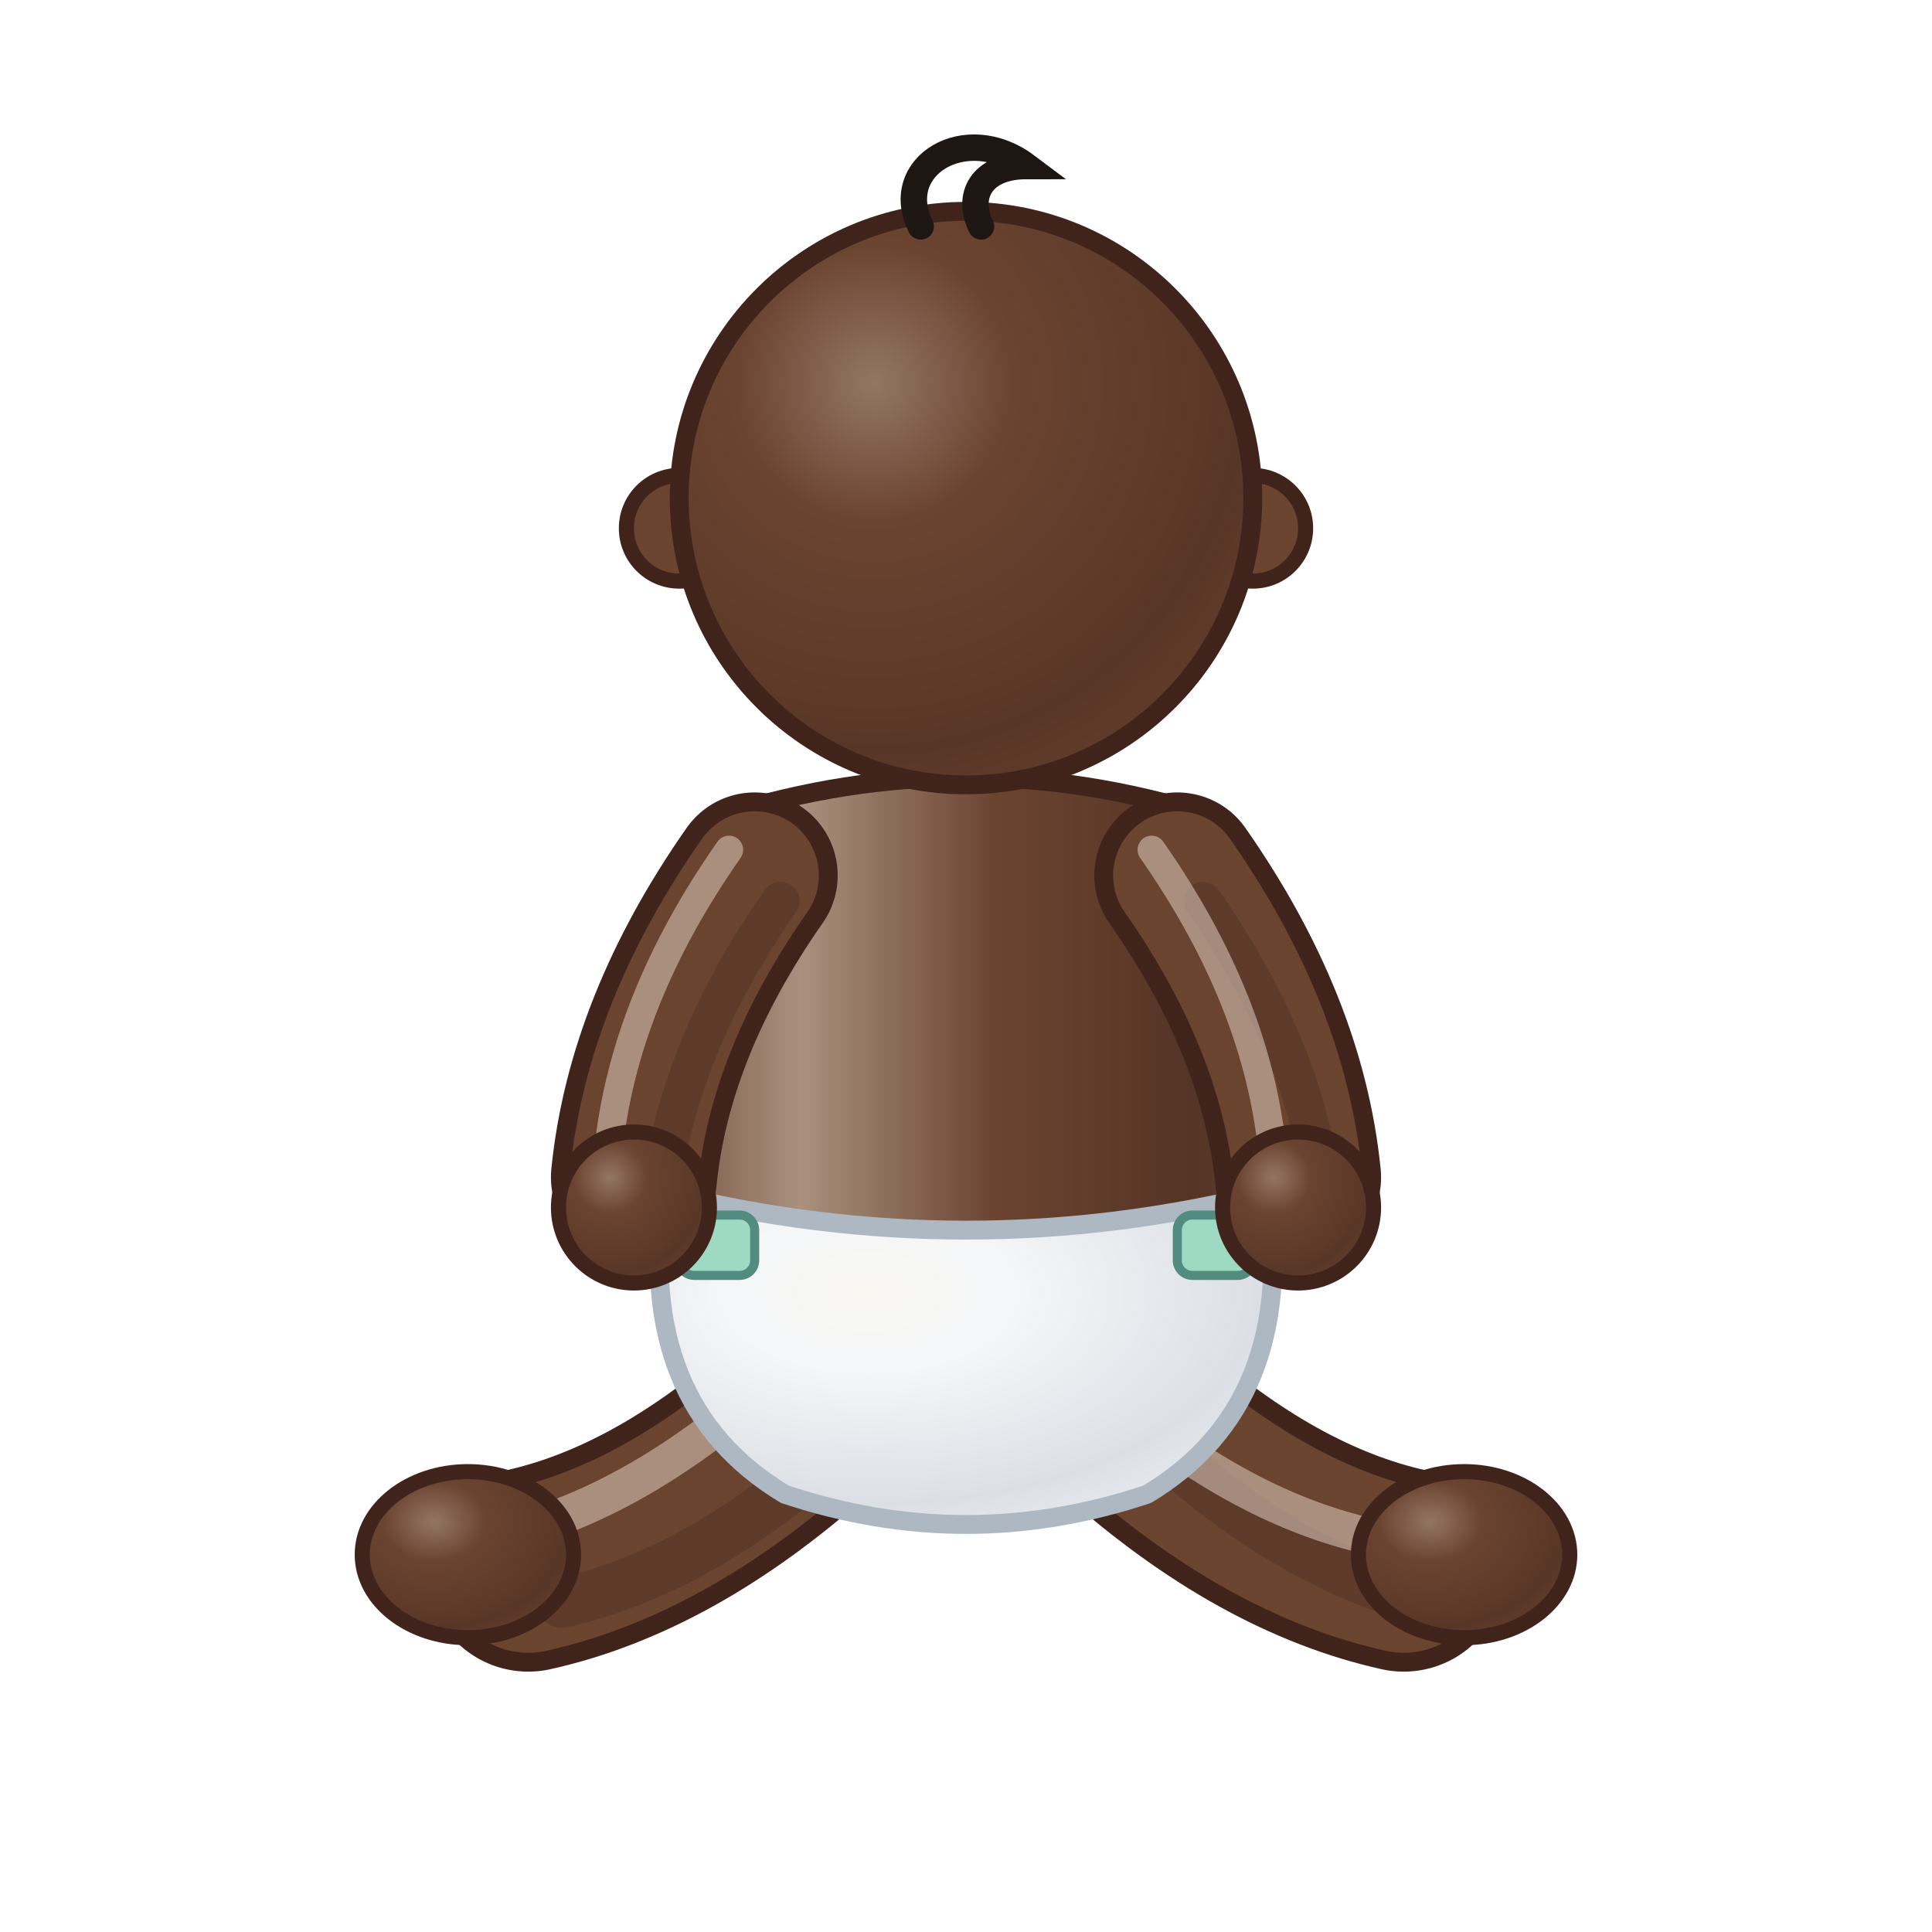
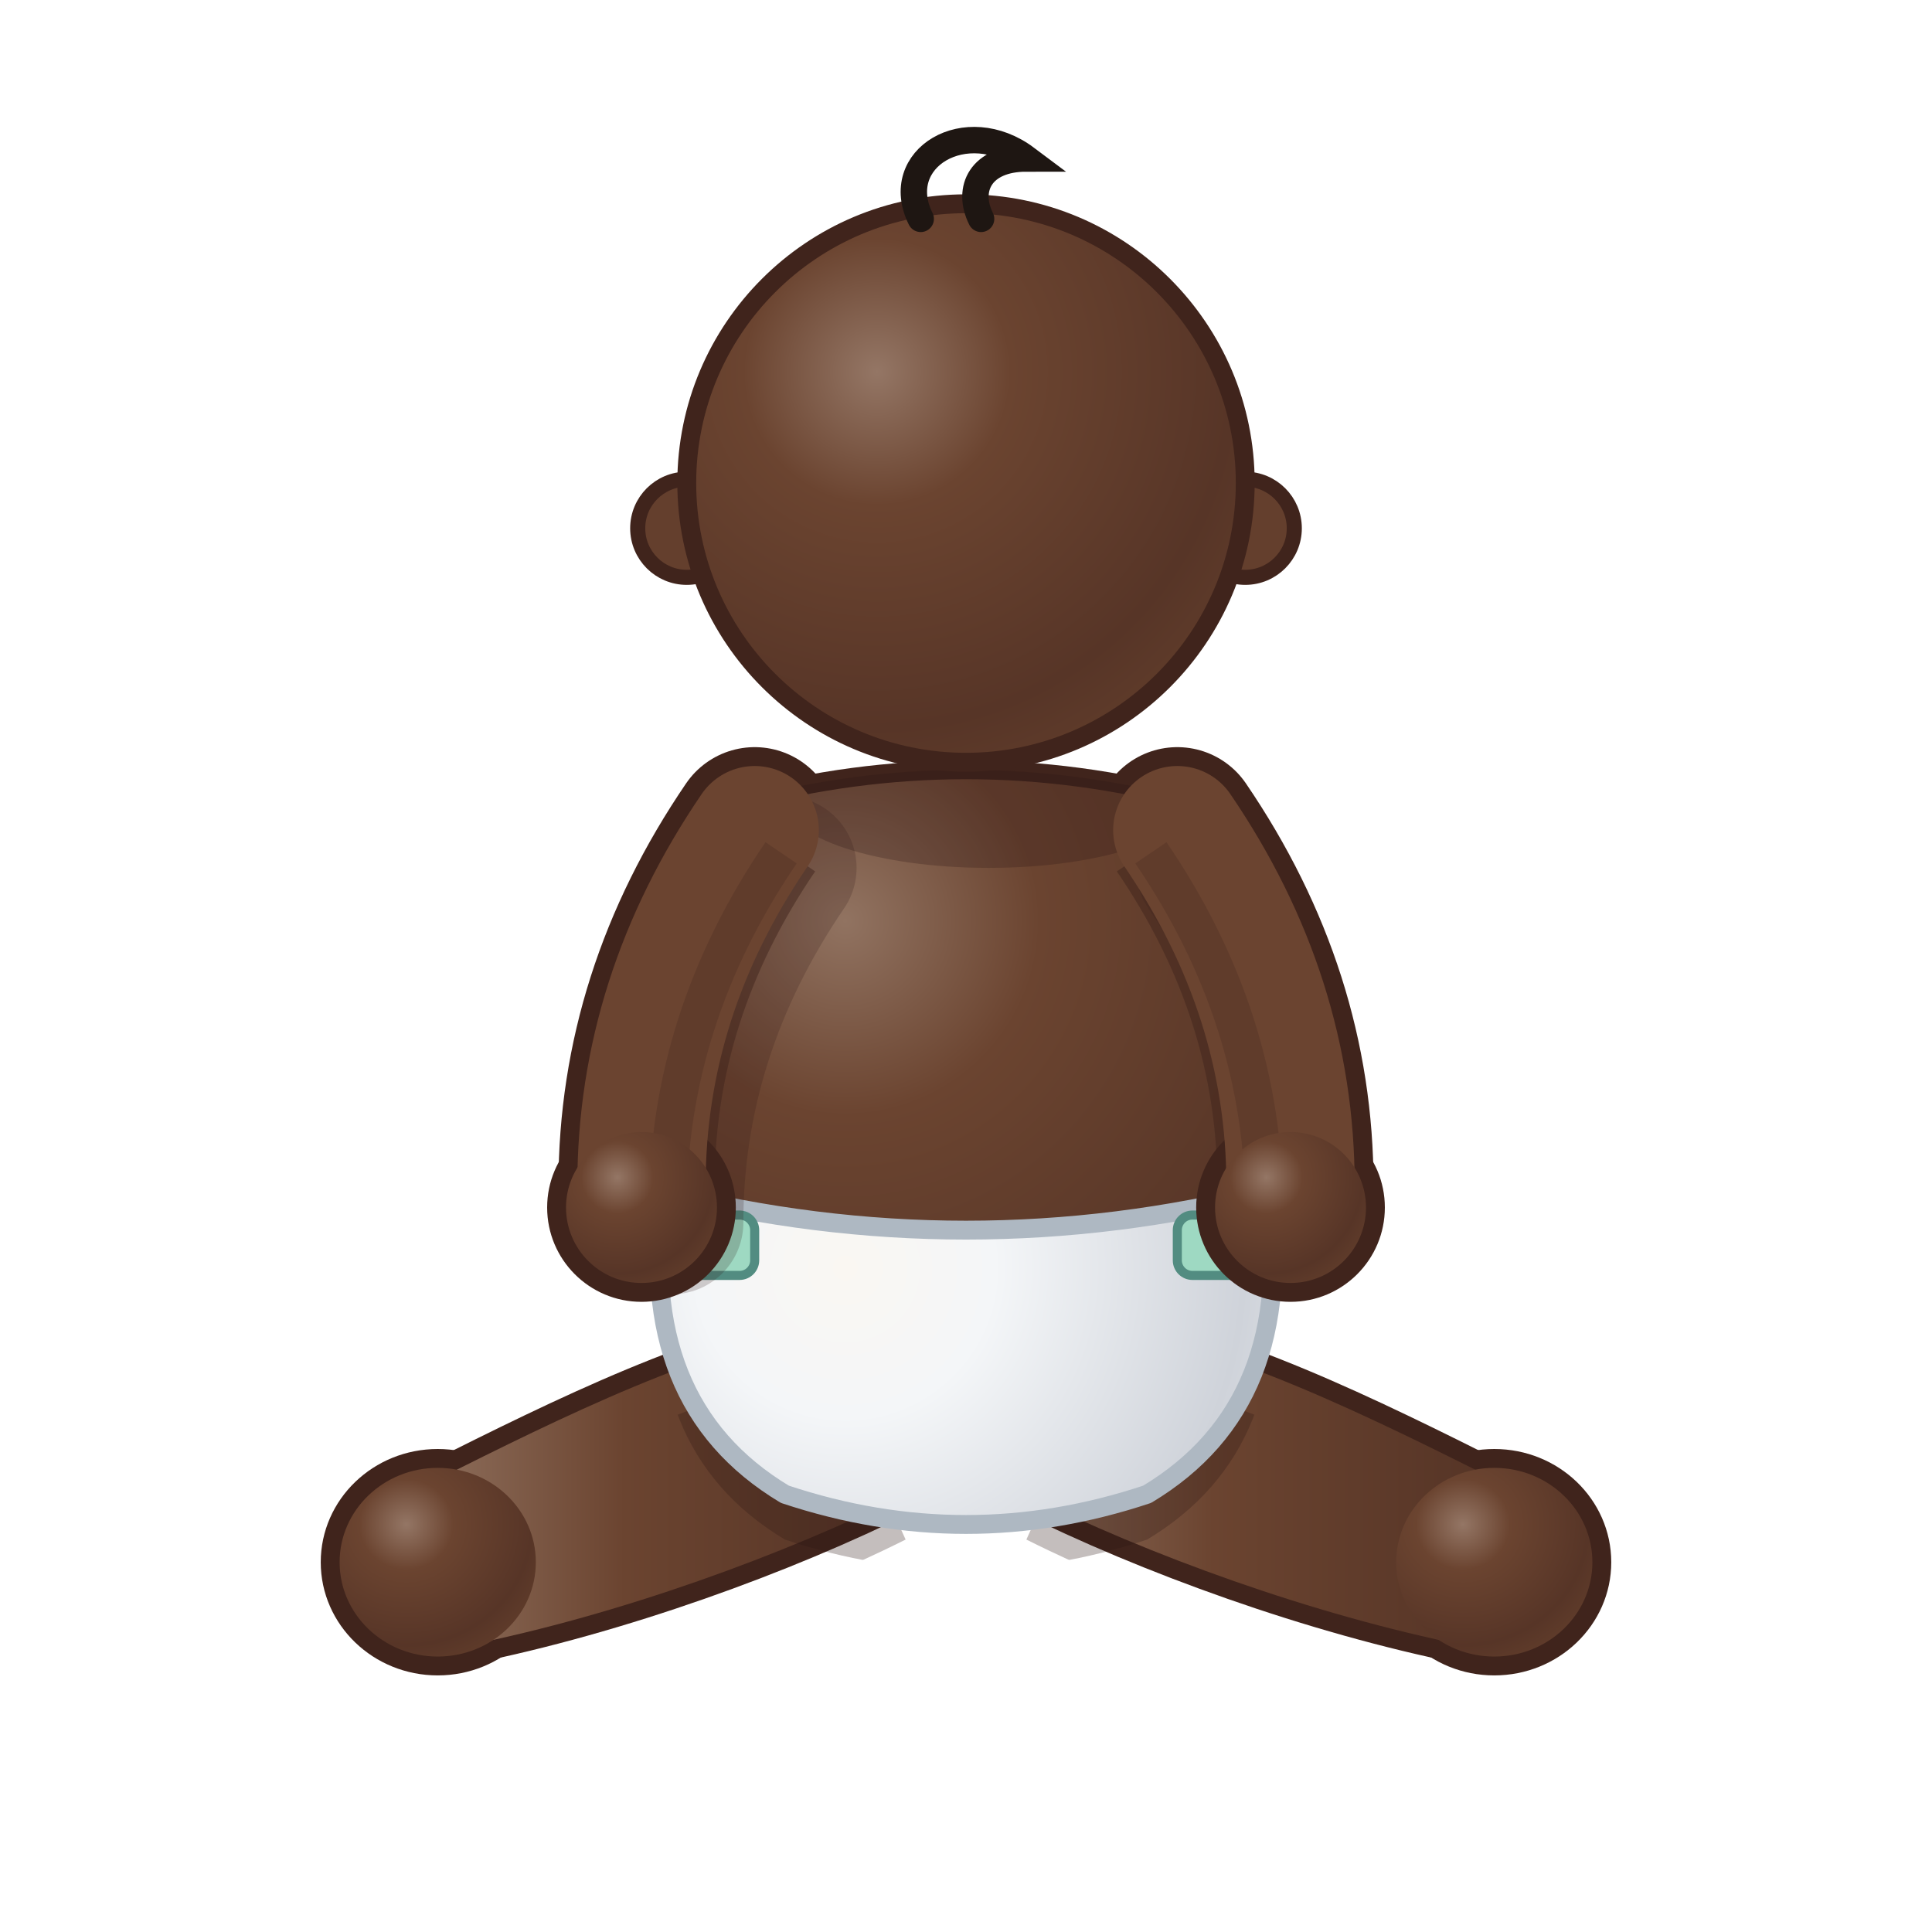
<svg xmlns="http://www.w3.org/2000/svg" viewBox="0 0 256 256" width="256" height="256" role="img" aria-labelledby="baby-dark-title">
  <defs>
    <radialGradient id="baby-dark-skin" cx="0.34" cy="0.3" r="0.8">
      <stop offset="0" stop-color="#947665" />
      <stop offset="0.3" stop-color="#6B4430" />
-       <stop offset="0.8" stop-color="#583627" />
-       <stop offset="1" stop-color="#623d2c" />
+       <stop offset="0.8" stop-color="#573527" />
+       <stop offset="1" stop-color="#613d2b" />
    </radialGradient>
-     <linearGradient id="baby-dark-torso" x1="0" y1="0" x2="1" y2="0">
-       <stop offset="0" stop-color="#7d5a47" />
-       <stop offset="0.22" stop-color="#a9907f" />
-       <stop offset="0.55" stop-color="#6B4430" />
-       <stop offset="0.88" stop-color="#553426" />
+     <linearGradient id="baby-dark-limb" x1="0" y1="0" x2="1" y2="0">
+       <stop offset="0" stop-color="#8c6c59" />
+       <stop offset="0.4" stop-color="#6B4430" />
+       <stop offset="1" stop-color="#553426" />
+     </linearGradient>
+     <radialGradient id="baby-dark-torso" gradientUnits="userSpaceOnUse" cx="112" cy="122" r="86">
+       <stop offset="0" stop-color="#917361" />
+       <stop offset="0.3" stop-color="#6B4430" />
+       <stop offset="0.8" stop-color="#553426" />
      <stop offset="1" stop-color="#603c2b" />
-     </linearGradient>
-     <radialGradient id="baby-dark-nappy" cx="0.34" cy="0.3" r="0.8">
-       <stop offset="0" stop-color="#f9f7f2" />
+     </radialGradient>
+     <radialGradient id="baby-dark-nappy" gradientUnits="userSpaceOnUse" cx="112" cy="168" r="66">
+       <stop offset="0" stop-color="#faf7f2" />
      <stop offset="0.3" stop-color="#F4F6F8" />
-       <stop offset="0.8" stop-color="#dcdfe5" />
-       <stop offset="1" stop-color="#e8ebee" />
+       <stop offset="0.8" stop-color="#cfd3da" />
+       <stop offset="1" stop-color="#e2e5e9" />
    </radialGradient>
+     <radialGradient id="baby-dark-gloss">
+       <stop offset="0" stop-color="#fff" stop-opacity="0.4" />
+       <stop offset="1" stop-color="#fff" stop-opacity="0" />
+     </radialGradient>
+     <clipPath id="baby-dark-on-legs">
+       <path d="M110 176C94 178 74 188 58 196L62 218C82 214 104 206 120 198ZM146 176C162 178 182 188 198 196L194 218C174 214 152 206 136 198Z" />
+     </clipPath>
+     <clipPath id="baby-dark-on-torso">
+       <path d="M98 106Q128 98 158 106C170 126 172 152 166 172L90 172C84 152 86 126 98 106Z" />
+     </clipPath>
+     <clipPath id="baby-dark-on-front">
+       <path d="M98 106Q128 98 158 106C170 126 172 152 166 172L90 172C84 152 86 126 98 106ZM88 158Q128 168 168 158Q172 186 152 198Q128 206 104 198Q84 186 88 158Z" />
+     </clipPath>
  </defs>
-   <path d="M106 188Q88 204 70 208" fill="none" stroke-linecap="round" stroke-linejoin="round" stroke="#40241c" stroke-width="27" />
-   <path d="M106 188Q88 204 70 208" fill="none" stroke-linecap="round" stroke-linejoin="round" stroke="#6B4430" stroke-width="22" />
-   <path d="M106 188Q88 204 70 208" fill="none" stroke-linecap="round" stroke-linejoin="round" stroke="#503024" stroke-width="6.6" opacity="0.5" transform="translate(4.4 4.4)" />
-   <path d="M106 188Q88 204 70 208" fill="none" stroke-linecap="round" stroke-linejoin="round" stroke="#d3c2b4" stroke-width="4.84" opacity="0.6" transform="translate(-4.4 -4.4)" />
-   <path d="M150 188Q168 204 186 208" fill="none" stroke-linecap="round" stroke-linejoin="round" stroke="#40241c" stroke-width="27" />
-   <path d="M150 188Q168 204 186 208" fill="none" stroke-linecap="round" stroke-linejoin="round" stroke="#6B4430" stroke-width="22" />
-   <path d="M150 188Q168 204 186 208" fill="none" stroke-linecap="round" stroke-linejoin="round" stroke="#503024" stroke-width="6.6" opacity="0.5" transform="translate(4.4 4.4)" />
-   <path d="M150 188Q168 204 186 208" fill="none" stroke-linecap="round" stroke-linejoin="round" stroke="#d3c2b4" stroke-width="4.84" opacity="0.6" transform="translate(-4.4 -4.4)" />
-   <ellipse cx="62" cy="206" rx="14" ry="11" fill="url(#baby-dark-skin)" stroke="#40241c" stroke-width="2" />
-   <ellipse cx="194" cy="206" rx="14" ry="11" fill="url(#baby-dark-skin)" stroke="#40241c" stroke-width="2" />
-   <path d="M96 108Q128 98 160 108Q172 142 164 170L92 170Q84 142 96 108Z" fill="url(#baby-dark-torso)" stroke="#40241c" stroke-width="2.5" stroke-linejoin="round" />
+   <path d="M110 176C94 178 74 188 58 196L62 218C82 214 104 206 120 198Z" fill="#40241c" stroke="#40241c" stroke-width="5" stroke-linejoin="round" stroke-linecap="round" />
+   <ellipse cx="58" cy="207" rx="13" ry="12.5" fill="#40241c" stroke="#40241c" stroke-width="5" stroke-linejoin="round" stroke-linecap="round" />
+   <path d="M110 176C94 178 74 188 58 196L62 218C82 214 104 206 120 198Z" fill="url(#baby-dark-limb)" />
+   <ellipse cx="58" cy="207" rx="13" ry="12.5" fill="url(#baby-dark-skin)" />
+   <path d="M146 176C162 178 182 188 198 196L194 218C174 214 152 206 136 198Z" fill="#40241c" stroke="#40241c" stroke-width="5" stroke-linejoin="round" stroke-linecap="round" />
+   <ellipse cx="198" cy="207" rx="13" ry="12.5" fill="#40241c" stroke="#40241c" stroke-width="5" stroke-linejoin="round" stroke-linecap="round" />
+   <path d="M146 176C162 178 182 188 198 196L194 218C174 214 152 206 136 198Z" fill="url(#baby-dark-limb)" />
+   <ellipse cx="198" cy="207" rx="13" ry="12.5" fill="url(#baby-dark-skin)" />
+   <path d="M88 158Q128 168 168 158Q172 186 152 198Q128 206 104 198Q84 186 88 158Z" transform="translate(0 6)" fill="#2c1513" opacity="0.28" clip-path="url(#baby-dark-on-legs)" />
+   <path d="M100 110Q85 132 85 157" fill="none" stroke-width="22" stroke-linecap="round" stroke="#40241c" />
+   <path d="M156 110Q171 132 171 157" fill="none" stroke-width="22" stroke-linecap="round" stroke="#40241c" />
+   <path d="M98 106Q128 98 158 106C170 126 172 152 166 172L90 172C84 152 86 126 98 106Z" fill="url(#baby-dark-torso)" stroke="#40241c" stroke-width="2.5" stroke-linejoin="round" />
+   <ellipse cx="131" cy="106" rx="27" ry="9" fill="#2c1513" opacity="0.26" clip-path="url(#baby-dark-on-torso)" />
  <path d="M88 158Q128 168 168 158Q172 186 152 198Q128 206 104 198Q84 186 88 158Z" fill="url(#baby-dark-nappy)" stroke="#AEB8C2" stroke-width="2.5" stroke-linejoin="round" />
  <rect x="90" y="161" width="10" height="8" rx="2" fill="#9ED9C2" stroke="#528c81" stroke-width="1.2" />
  <rect x="156" y="161" width="10" height="8" rx="2" fill="#9ED9C2" stroke="#528c81" stroke-width="1.2" />
-   <path d="M100 116Q86 136 84 156" fill="none" stroke-linecap="round" stroke-linejoin="round" stroke="#40241c" stroke-width="22" />
-   <path d="M100 116Q86 136 84 156" fill="none" stroke-linecap="round" stroke-linejoin="round" stroke="#6B4430" stroke-width="17" />
-   <path d="M100 116Q86 136 84 156" fill="none" stroke-linecap="round" stroke-linejoin="round" stroke="#503024" stroke-width="5.1" opacity="0.5" transform="translate(3.4 3.4)" />
-   <path d="M100 116Q86 136 84 156" fill="none" stroke-linecap="round" stroke-linejoin="round" stroke="#d3c2b4" stroke-width="3.74" opacity="0.6" transform="translate(-3.4 -3.4)" />
-   <path d="M156 116Q170 136 172 156" fill="none" stroke-linecap="round" stroke-linejoin="round" stroke="#40241c" stroke-width="22" />
-   <path d="M156 116Q170 136 172 156" fill="none" stroke-linecap="round" stroke-linejoin="round" stroke="#6B4430" stroke-width="17" />
-   <path d="M156 116Q170 136 172 156" fill="none" stroke-linecap="round" stroke-linejoin="round" stroke="#503024" stroke-width="5.1" opacity="0.5" transform="translate(3.4 3.4)" />
-   <path d="M156 116Q170 136 172 156" fill="none" stroke-linecap="round" stroke-linejoin="round" stroke="#d3c2b4" stroke-width="3.74" opacity="0.6" transform="translate(-3.4 -3.4)" />
-   <circle cx="84" cy="160" r="10" fill="url(#baby-dark-skin)" stroke="#40241c" stroke-width="2" />
-   <circle cx="172" cy="160" r="10" fill="url(#baby-dark-skin)" stroke="#40241c" stroke-width="2" />
-   <circle cx="90" cy="70" r="7" fill="#6B4430" stroke="#40241c" stroke-width="2" />
-   <circle cx="166" cy="70" r="7" fill="#6B4430" stroke="#40241c" stroke-width="2" />
-   <circle cx="128" cy="66" r="38" fill="url(#baby-dark-skin)" stroke="#40241c" stroke-width="2.5" />
-   <path d="M122 30C118 22 128 16 136 22C130 22 128 26 130 30" fill="none" stroke="#1E1612" stroke-width="3.5" stroke-linecap="round" />
+   <g clip-path="url(#baby-dark-on-front)">
+     <path d="M100 110Q85 132 85 157" transform="translate(4 5)" fill="none" stroke="#2c1513" stroke-width="19" stroke-linecap="round" opacity="0.2" />
+     <path d="M156 110Q171 132 171 157" transform="translate(4 5)" fill="none" stroke="#2c1513" stroke-width="19" stroke-linecap="round" opacity="0.2" />
+   </g>
+   <g clip-path="url(#baby-dark-on-torso)">
+     <path d="M100 110Q85 132 85 157" fill="none" stroke-width="19.4" stroke-linecap="butt" stroke="#40241c" opacity="0.5" />
+     <path d="M156 110Q171 132 171 157" fill="none" stroke-width="19.4" stroke-linecap="butt" stroke="#40241c" opacity="0.5" />
+   </g>
+   <circle cx="85" cy="160" r="12.5" fill="#40241c" />
+   <path d="M100 110Q85 132 85 157" fill="none" stroke-width="17" stroke-linecap="round" stroke="#6B4430" />
+   <path d="M100 110Q85 132 85 157" fill="none" stroke-width="5" stroke-linecap="butt" stroke="#503024" opacity="0.4" transform="translate(3.5 3)" />
+   <circle cx="85" cy="160" r="10" fill="url(#baby-dark-skin)" />
+   <circle cx="171" cy="160" r="12.5" fill="#40241c" />
+   <path d="M156 110Q171 132 171 157" fill="none" stroke-width="17" stroke-linecap="round" stroke="#6B4430" />
+   <path d="M156 110Q171 132 171 157" fill="none" stroke-width="5" stroke-linecap="butt" stroke="#503024" opacity="0.4" transform="translate(-3.5 3)" />
+   <circle cx="171" cy="160" r="10" fill="url(#baby-dark-skin)" />
+   <circle cx="91" cy="70" r="6.5" fill="#643f2d" stroke="#40241c" stroke-width="2" />
+   <circle cx="165" cy="70" r="6.5" fill="#643f2d" stroke="#40241c" stroke-width="2" />
+   <circle cx="128" cy="64" r="37" fill="url(#baby-dark-skin)" stroke="#40241c" stroke-width="2.5" />
+   <path d="M122 29C118 21 128 15 136 21C130 21 128 25 130 29" fill="none" stroke="#1E1612" stroke-width="3.5" stroke-linecap="round" />
</svg>
